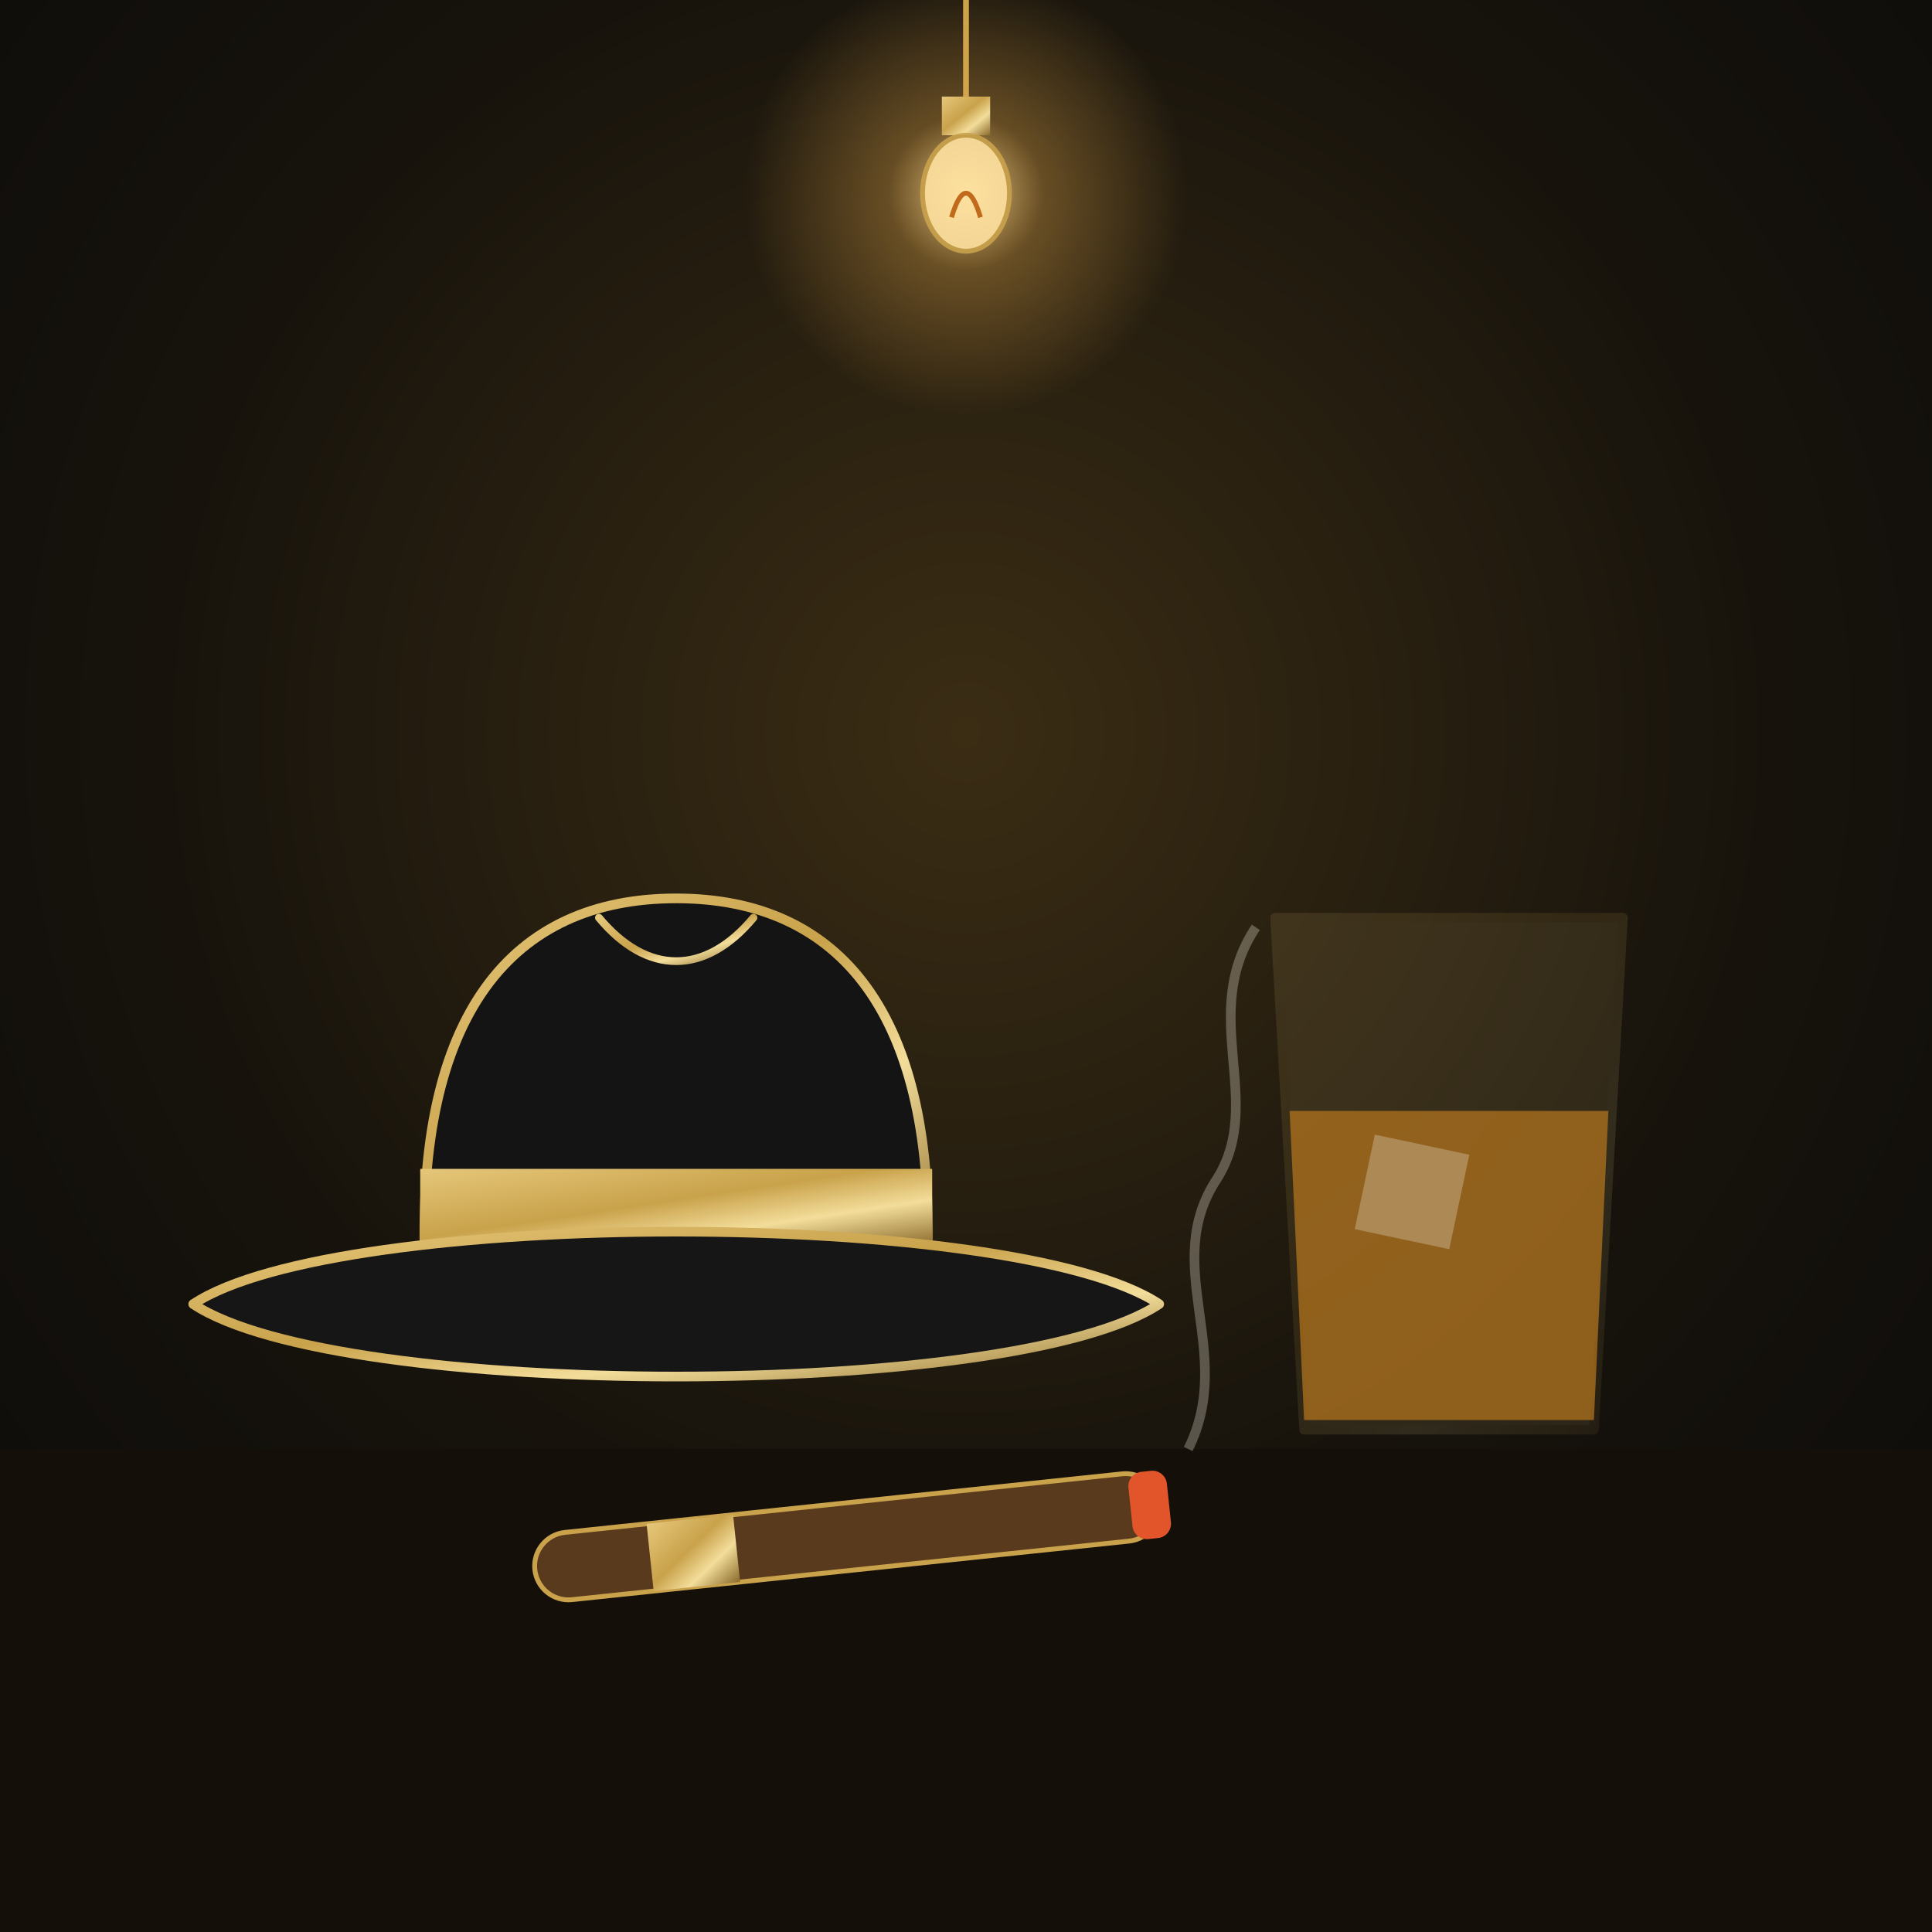
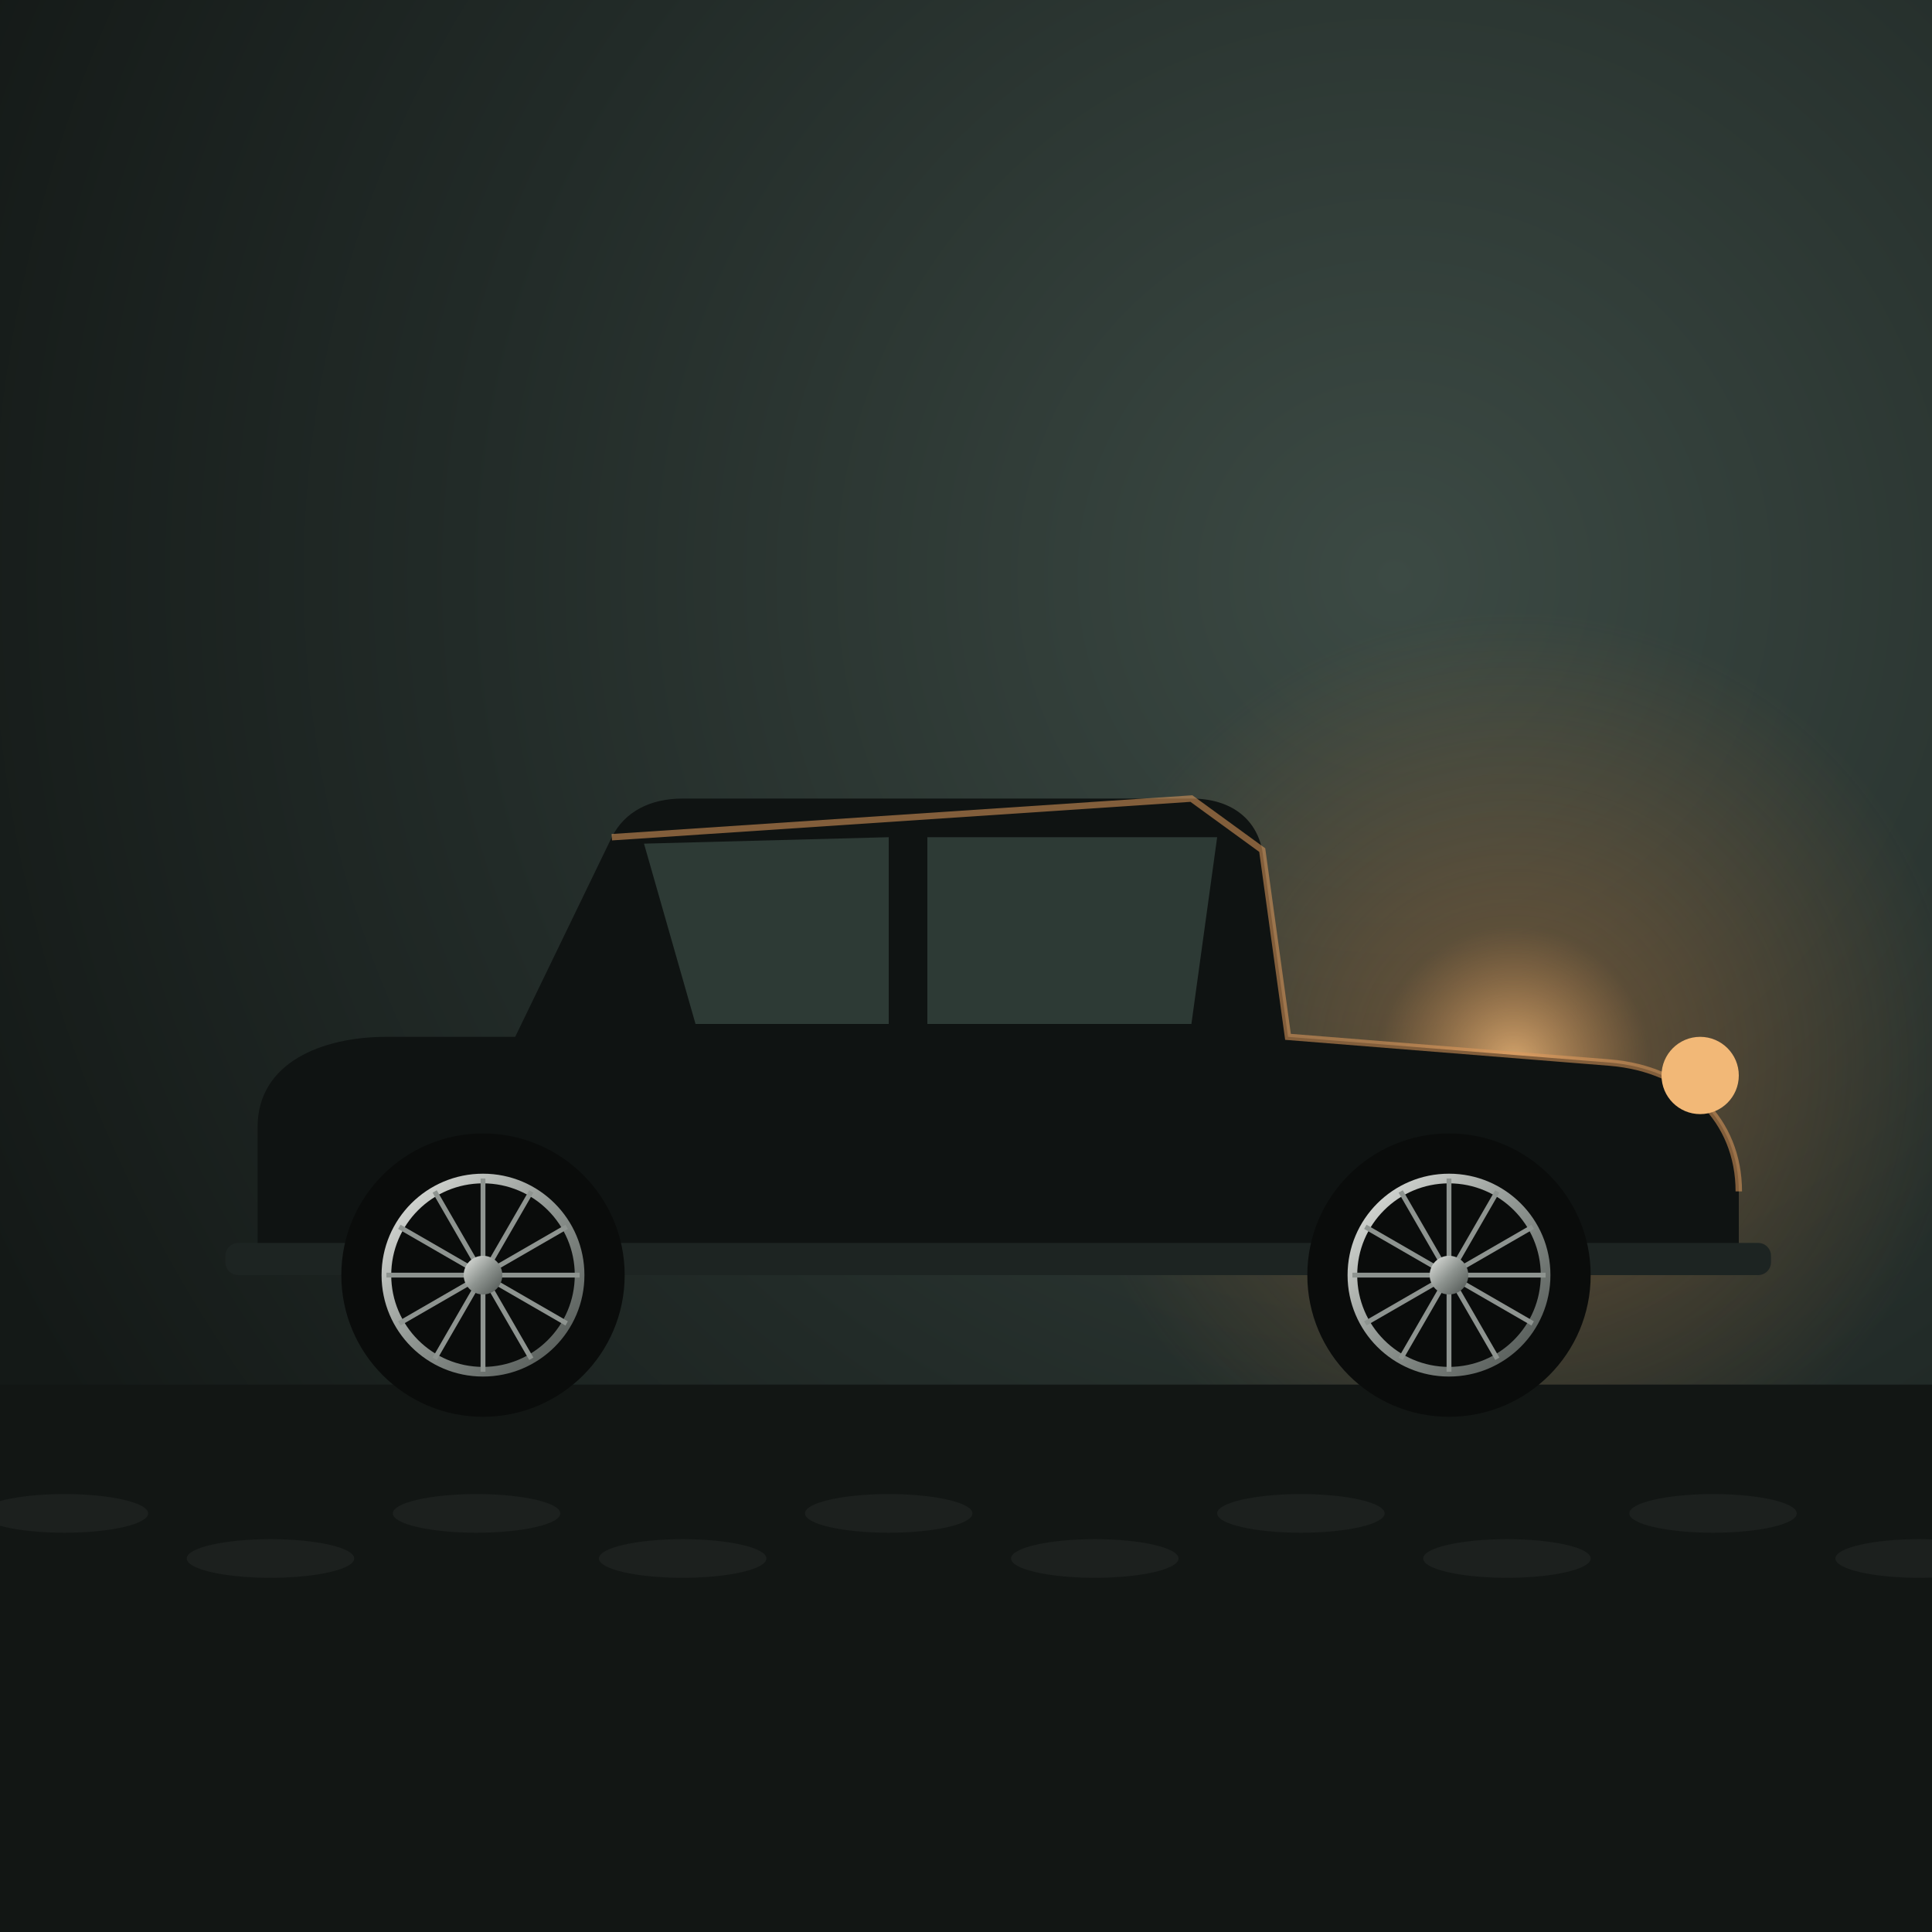
- <svg xmlns="http://www.w3.org/2000/svg" viewBox="0 0 400 400" role="img">
+ <svg xmlns="http://www.w3.org/2000/svg" viewBox="0 0 600 600" role="img">
  <defs>
-     <linearGradient id="gold" x1="0" y1="0" x2="1" y2="1">
-       <stop offset="0" stop-color="#E5C77A" />
-       <stop offset=".45" stop-color="#C9A24B" />
-       <stop offset=".7" stop-color="#F3DD9A" />
-       <stop offset="1" stop-color="#8A6A2A" />
+     <linearGradient id="g5skin" x1="0" y1="0" x2="1" y2="0">
+       <stop offset="0" stop-color="#171413" />
+       <stop offset=".6" stop-color="#2E2521" />
+       <stop offset=".9" stop-color="#5E4739" />
+       <stop offset="1" stop-color="#8A6448" />
    </linearGradient>
-     <linearGradient id="goldv" x1="0" y1="0" x2="0" y2="1">
-       <stop offset="0" stop-color="#E5C77A" />
-       <stop offset=".5" stop-color="#C9A24B" />
-       <stop offset="1" stop-color="#7A5C22" />
+     <linearGradient id="g5neck" x1="0" y1="0" x2="1" y2="0">
+       <stop offset="0" stop-color="#100E0D" />
+       <stop offset="1" stop-color="#2A221E" />
    </linearGradient>
-     <radialGradient id="glow" cx=".5" cy=".38" r=".75">
-       <stop offset="0" stop-color="#3B2D14" />
-       <stop offset=".55" stop-color="#17130C" />
-       <stop offset="1" stop-color="#0B0B0B" />
+     <linearGradient id="g5hair" x1="0" y1="0" x2="1" y2="1">
+       <stop offset="0" stop-color="#090807" />
+       <stop offset=".7" stop-color="#16110E" />
+       <stop offset="1" stop-color="#2A1D15" />
+     </linearGradient>
+     <linearGradient id="g5coat" x1="0" y1="0" x2="1" y2="0">
+       <stop offset="0" stop-color="#0E1211" />
+       <stop offset=".6" stop-color="#1A2120" />
+       <stop offset="1" stop-color="#2C3633" />
+     </linearGradient>
+     <linearGradient id="g5hat" x1="0" y1="0" x2="1" y2="0">
+       <stop offset="0" stop-color="#1A1E1C" />
+       <stop offset="1" stop-color="#3E4541" />
+     </linearGradient>
+     <linearGradient id="g5steel" x1="0" y1="0" x2="1" y2="1">
+       <stop offset="0" stop-color="#E4E6E2" />
+       <stop offset=".5" stop-color="#8E9490" />
+       <stop offset="1" stop-color="#4B514E" />
+     </linearGradient>
+     <radialGradient id="g5glow" cx=".72" cy=".3" r=".8">
+       <stop offset="0" stop-color="#3C4A44" />
+       <stop offset=".6" stop-color="#222B28" />
+       <stop offset="1" stop-color="#141917" />
    </radialGradient>
-     <radialGradient id="bulb" cx=".5" cy=".5" r=".5">
-       <stop offset="0" stop-color="#FFE7A8" stop-opacity=".9" />
-       <stop offset=".35" stop-color="#E5A94B" stop-opacity=".35" />
-       <stop offset="1" stop-color="#E5A94B" stop-opacity="0" />
+     <radialGradient id="g5lamp" cx=".5" cy=".5" r=".5">
+       <stop offset="0" stop-color="#F2B877" stop-opacity=".85" />
+       <stop offset=".3" stop-color="#C0773A" stop-opacity=".3" />
+       <stop offset="1" stop-color="#C0773A" stop-opacity="0" />
    </radialGradient>
-     <pattern id="hatch" width="5" height="5" patternUnits="userSpaceOnUse" patternTransform="rotate(45)">
-       <line x1="0" y1="0" x2="0" y2="5" stroke="#C9A24B" stroke-width=".9" opacity=".55" />
+     <pattern id="g5tweed" width="10" height="10" patternUnits="userSpaceOnUse">
+       <path d="M0 0 L5 5 L0 10 M5 0 L10 5 L5 10" fill="none" stroke="#6A706B" stroke-width="1" opacity=".55" />
    </pattern>
-     <pattern id="hatchd" width="3.2" height="3.2" patternUnits="userSpaceOnUse" patternTransform="rotate(-35)">
-       <line x1="0" y1="0" x2="0" y2="3.2" stroke="#C9A24B" stroke-width=".8" opacity=".5" />
+     <pattern id="g5pin" width="11" height="11" patternUnits="userSpaceOnUse">
+       <line x1="1" y1="0" x2="1" y2="11" stroke="#59625D" stroke-width=".8" opacity=".7" />
    </pattern>
-     <pattern id="pin" width="9" height="9" patternUnits="userSpaceOnUse">
-       <rect width="9" height="9" fill="#121212" />
-       <line x1="1" y1="0" x2="1" y2="9" stroke="#C9A24B" stroke-width=".7" opacity=".55" />
+     <pattern id="g5stub" width="5" height="5" patternUnits="userSpaceOnUse">
+       <circle cx="2" cy="2" r=".9" fill="#050404" opacity=".8" />
    </pattern>
-     <pattern id="dots" width="4" height="4" patternUnits="userSpaceOnUse">
-       <circle cx="2" cy="2" r=".7" fill="#C9A24B" opacity=".55" />
-     </pattern>
+     <clipPath id="g5front">
+       <rect x="355" y="0" width="300" height="800" />
+     </clipPath>
  </defs>
-   <rect width="400" height="400" fill="url(#glow)" />
-   <line x1="200" y1="0" x2="200" y2="24" stroke="#C9A24B" stroke-width="1.2" />
-   <circle cx="200" cy="40" r="46" fill="url(#bulb)" />
-   <rect x="195" y="20" width="10" height="8" fill="url(#gold)" />
-   <ellipse cx="200" cy="40" rx="9" ry="12" fill="#FFE2A0" opacity=".9" stroke="#C9A24B" stroke-width="1" />
-   <path d="M197 45 q3 -10 6 0" fill="none" stroke="#C26A1B" stroke-width="1" />
-   <rect x="0" y="300" width="400" height="100" fill="#141009" />
-   <path d="M0 300 L400 300" stroke="url(#gold)" stroke-width="2" />
-   <g transform="translate(140 210)">
-     <path d="M-52 52 C-54 0 -34 -24 0 -24 C34 -24 54 0 52 52 Z" fill="#141414" stroke="url(#gold)" stroke-width="2" stroke-linejoin="round" stroke-linecap="round" />
-     <path d="M-16 -20 C-6 -8 6 -8 16 -20" fill="none" stroke="url(#gold)" stroke-width="1.6" stroke-linejoin="round" stroke-linecap="round" />
-     <rect x="-53" y="32" width="106" height="16" fill="url(#gold)" />
-     <path d="M-100 60 C-70 40 70 40 100 60 C70 80 -70 80 -100 60 Z" fill="#161616" stroke="url(#gold)" stroke-width="2" stroke-linejoin="round" stroke-linecap="round" />
+   <rect width="600" height="600" fill="url(#g5glow)" />
+   <circle cx="470" cy="330" r="140" fill="url(#g5lamp)" />
+   <rect x="0" y="430" width="600" height="170" fill="#121614" />
+   <ellipse cx="20" cy="470" rx="26" ry="6" fill="#EEE8DD" fill-opacity=".05" />
+   <ellipse cx="84" cy="484" rx="26" ry="6" fill="#EEE8DD" fill-opacity=".05" />
+   <ellipse cx="148" cy="470" rx="26" ry="6" fill="#EEE8DD" fill-opacity=".05" />
+   <ellipse cx="212" cy="484" rx="26" ry="6" fill="#EEE8DD" fill-opacity=".05" />
+   <ellipse cx="276" cy="470" rx="26" ry="6" fill="#EEE8DD" fill-opacity=".05" />
+   <ellipse cx="340" cy="484" rx="26" ry="6" fill="#EEE8DD" fill-opacity=".05" />
+   <ellipse cx="404" cy="470" rx="26" ry="6" fill="#EEE8DD" fill-opacity=".05" />
+   <ellipse cx="468" cy="484" rx="26" ry="6" fill="#EEE8DD" fill-opacity=".05" />
+   <ellipse cx="532" cy="470" rx="26" ry="6" fill="#EEE8DD" fill-opacity=".05" />
+   <ellipse cx="596" cy="484" rx="26" ry="6" fill="#EEE8DD" fill-opacity=".05" />
+   <g transform="translate(40 230)">
+     <path d="M40 160 L40 120 C40 100 60 92 80 92 L120 92 L150 30 C154 22 162 18 172 18 L330 18 C342 18 350 24 352 34 L360 92 L460 100 C484 102 500 118 500 140 L500 160 Z" fill="#0F1312" />
+     <path d="M160 32 L176 88 L236 88 L236 30 Z M248 30 L248 88 L330 88 L338 30 Z" fill="#3A4A44" opacity=".7" />
+     <path d="M150 30 L330 18 L352 34 L360 92 L460 100 C484 102 500 118 500 140" fill="none" stroke="#E09A5C" stroke-width="2" opacity=".55" />
+     <rect x="30" y="156" width="480" height="10" rx="4" fill="#1D2422" />
+     <circle cx="110" cy="166" r="44" fill="#0A0C0B" />
+     <circle cx="110" cy="166" r="30" fill="none" stroke="url(#g5steel)" stroke-width="3" />
+     <line x1="110" y1="166" x2="140" y2="166" stroke="#8E9490" stroke-width="1.5" />
+     <line x1="110" y1="166" x2="80" y2="166" stroke="#8E9490" stroke-width="1.5" />
+     <line x1="110" y1="166" x2="135.981" y2="181" stroke="#8E9490" stroke-width="1.5" />
+     <line x1="110" y1="166" x2="84.019" y2="151" stroke="#8E9490" stroke-width="1.5" />
+     <line x1="110" y1="166" x2="125" y2="191.981" stroke="#8E9490" stroke-width="1.5" />
+     <line x1="110" y1="166" x2="95" y2="140.019" stroke="#8E9490" stroke-width="1.5" />
+     <line x1="110" y1="166" x2="110" y2="196" stroke="#8E9490" stroke-width="1.5" />
+     <line x1="110" y1="166" x2="110" y2="136" stroke="#8E9490" stroke-width="1.5" />
+     <line x1="110" y1="166" x2="95" y2="191.981" stroke="#8E9490" stroke-width="1.5" />
+     <line x1="110" y1="166" x2="125" y2="140.019" stroke="#8E9490" stroke-width="1.5" />
+     <line x1="110" y1="166" x2="84.019" y2="181" stroke="#8E9490" stroke-width="1.5" />
+     <line x1="110" y1="166" x2="135.981" y2="151" stroke="#8E9490" stroke-width="1.5" />
+     <circle cx="110" cy="166" r="6" fill="url(#g5steel)" />
+     <circle cx="410" cy="166" r="44" fill="#0A0C0B" />
+     <circle cx="410" cy="166" r="30" fill="none" stroke="url(#g5steel)" stroke-width="3" />
+     <line x1="410" y1="166" x2="440" y2="166" stroke="#8E9490" stroke-width="1.5" />
+     <line x1="410" y1="166" x2="380" y2="166" stroke="#8E9490" stroke-width="1.5" />
+     <line x1="410" y1="166" x2="435.981" y2="181" stroke="#8E9490" stroke-width="1.5" />
+     <line x1="410" y1="166" x2="384.019" y2="151" stroke="#8E9490" stroke-width="1.5" />
+     <line x1="410" y1="166" x2="425" y2="191.981" stroke="#8E9490" stroke-width="1.5" />
+     <line x1="410" y1="166" x2="395" y2="140.019" stroke="#8E9490" stroke-width="1.5" />
+     <line x1="410" y1="166" x2="410" y2="196" stroke="#8E9490" stroke-width="1.5" />
+     <line x1="410" y1="166" x2="410" y2="136" stroke="#8E9490" stroke-width="1.5" />
+     <line x1="410" y1="166" x2="395" y2="191.981" stroke="#8E9490" stroke-width="1.5" />
+     <line x1="410" y1="166" x2="425" y2="140.019" stroke="#8E9490" stroke-width="1.5" />
+     <line x1="410" y1="166" x2="384.019" y2="181" stroke="#8E9490" stroke-width="1.5" />
+     <line x1="410" y1="166" x2="435.981" y2="151" stroke="#8E9490" stroke-width="1.5" />
+     <circle cx="410" cy="166" r="6" fill="url(#g5steel)" />
+     <circle cx="488" cy="104" r="12" fill="#F2B877" />
  </g>
-   <g transform="translate(300 230)">
-     <path d="M-36 -40 L36 -40 L30 66 L-30 66 Z" fill="#E5C77A" opacity=".12" stroke="url(#gold)" stroke-width="2" stroke-linejoin="round" stroke-linecap="round" />
-     <path d="M-33 0 L33 0 L30 64 L-30 64 Z" fill="#B8781E" opacity=".7" />
-     <rect x="-14" y="8" width="20" height="20" fill="#fff" opacity=".25" transform="rotate(12)" />
-   </g>
-   <g transform="translate(110 318) rotate(-6)">
-     <rect width="130" height="14" rx="7" fill="#5A3A1C" stroke="#C9A24B" stroke-width="1" />
-     <rect x="24" width="18" height="14" fill="url(#gold)" />
-     <rect x="124" width="8" height="14" rx="3" fill="#E2552B" />
-   </g>
-   <path d="M246 300 C256 280 240 262 252 244 C262 228 248 210 260 192" fill="none" stroke="#F2EBDD" stroke-width="2" opacity=".3" />
</svg>
